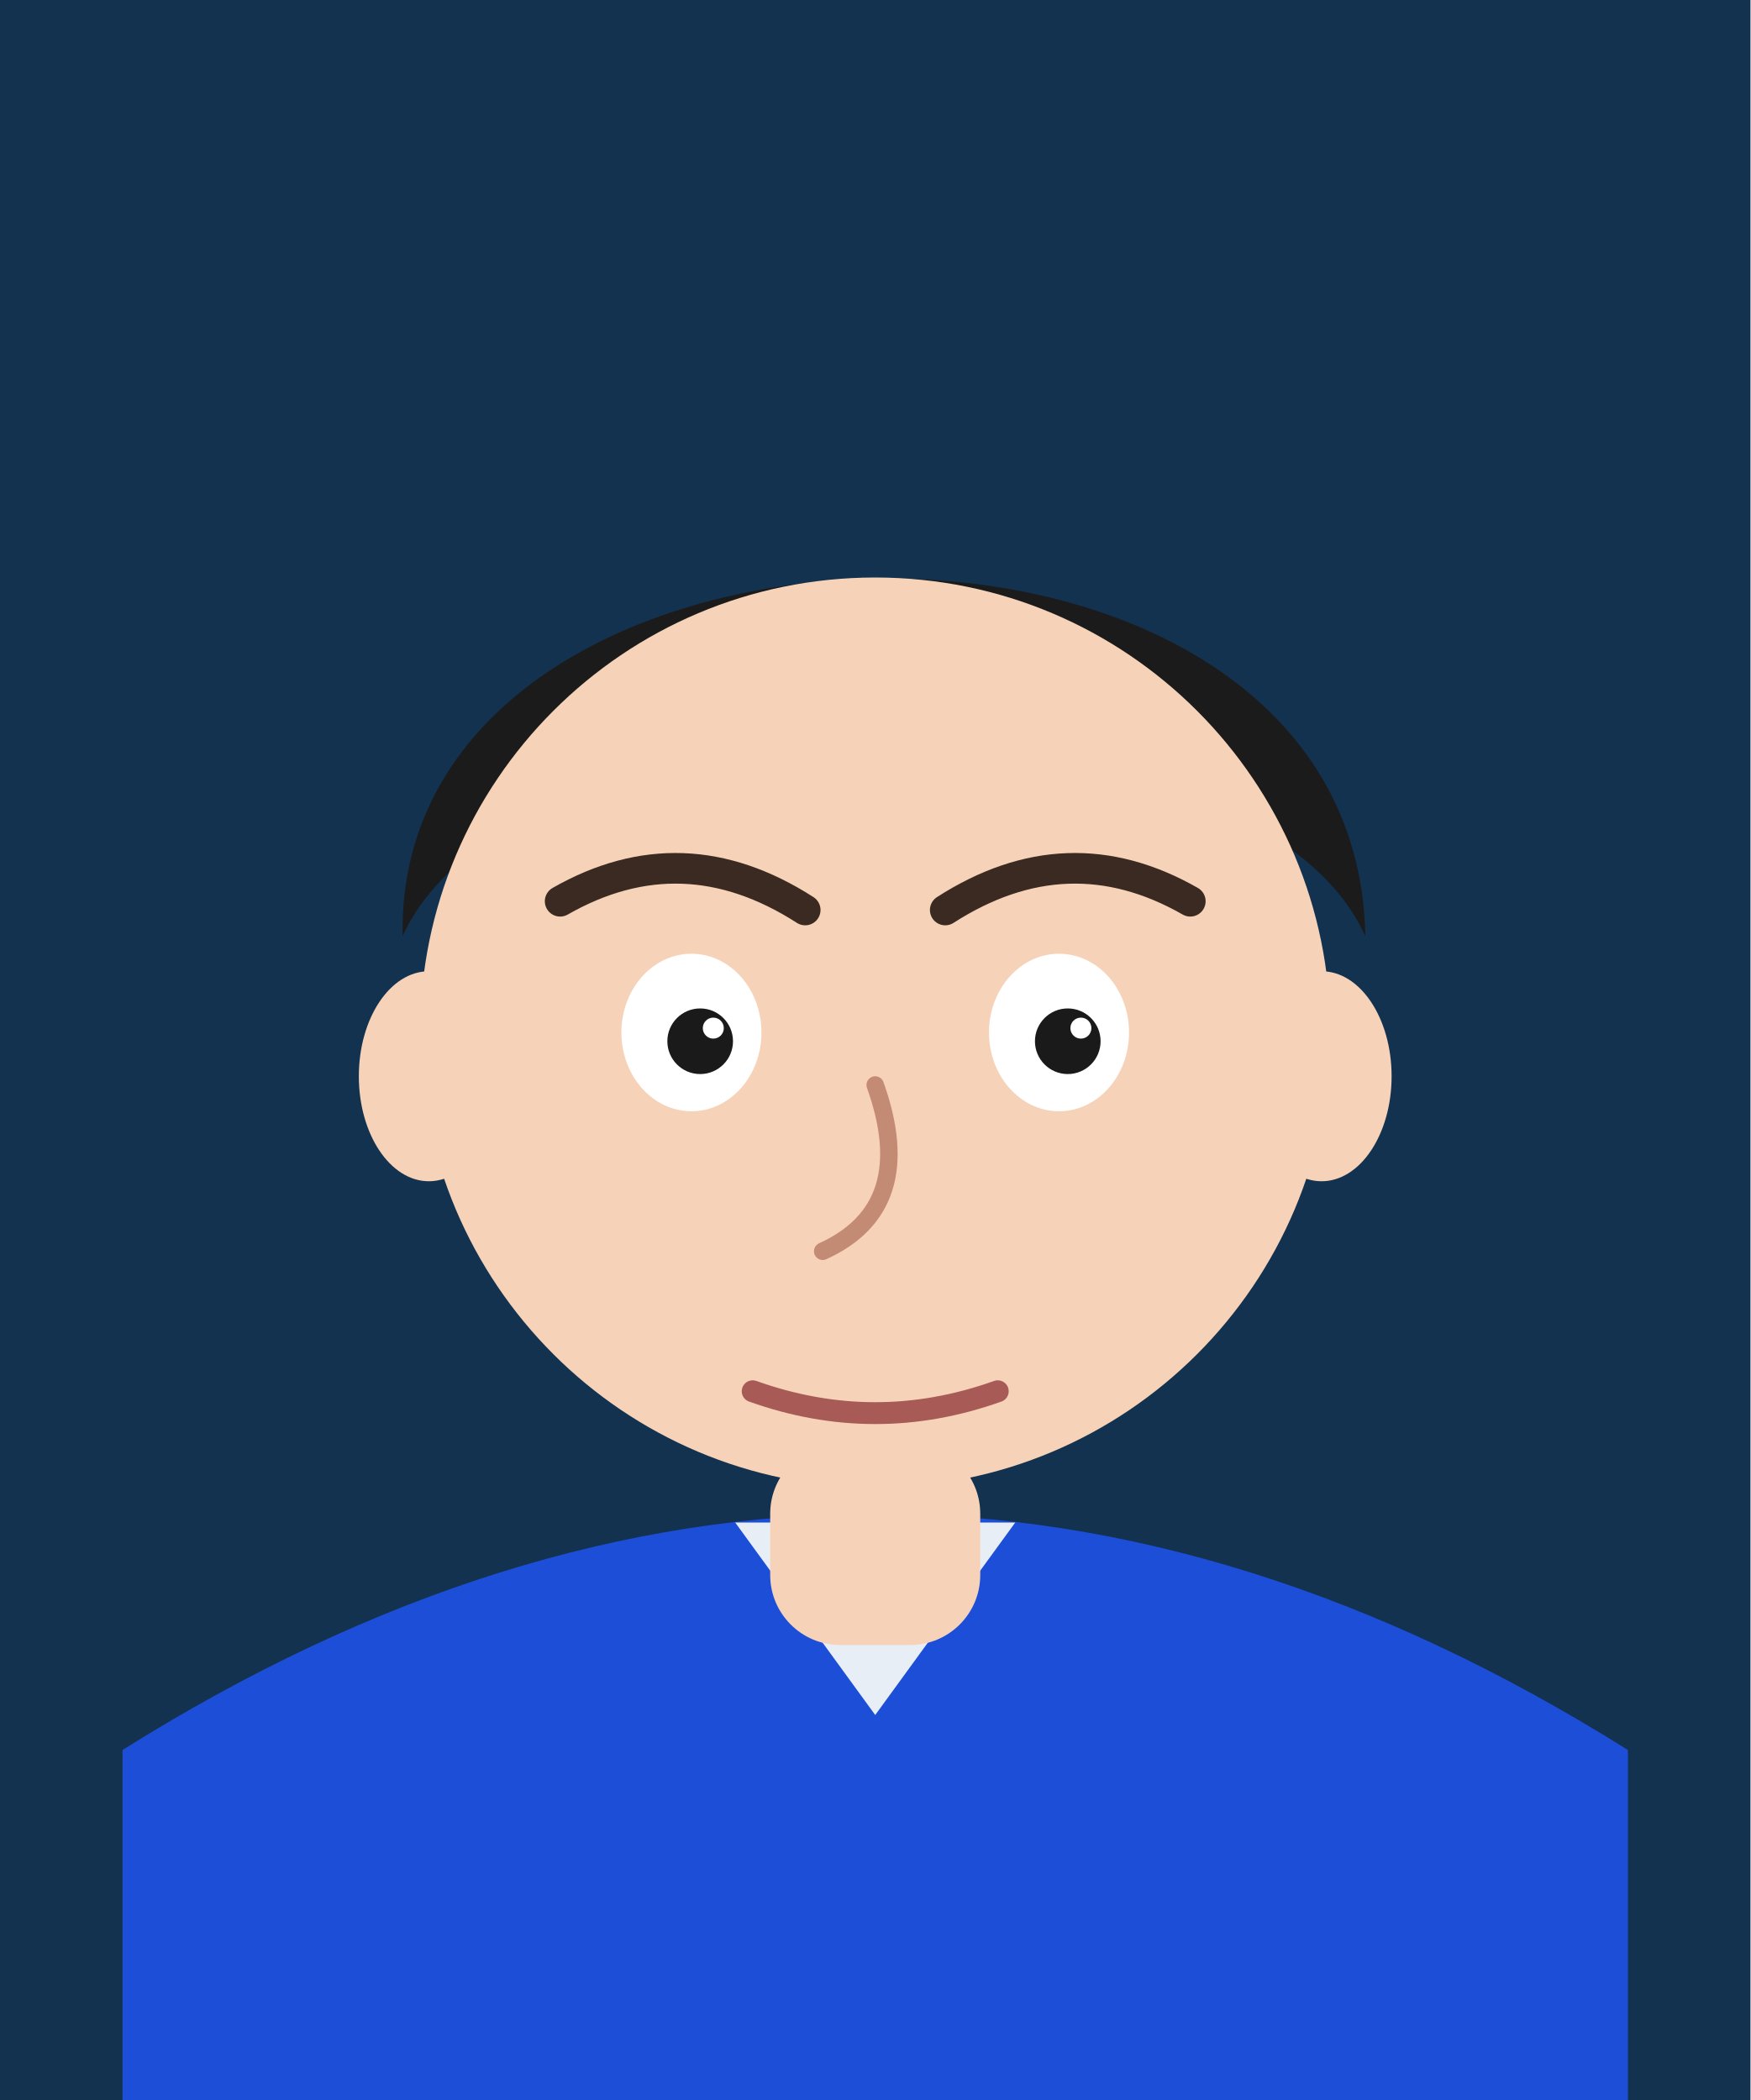
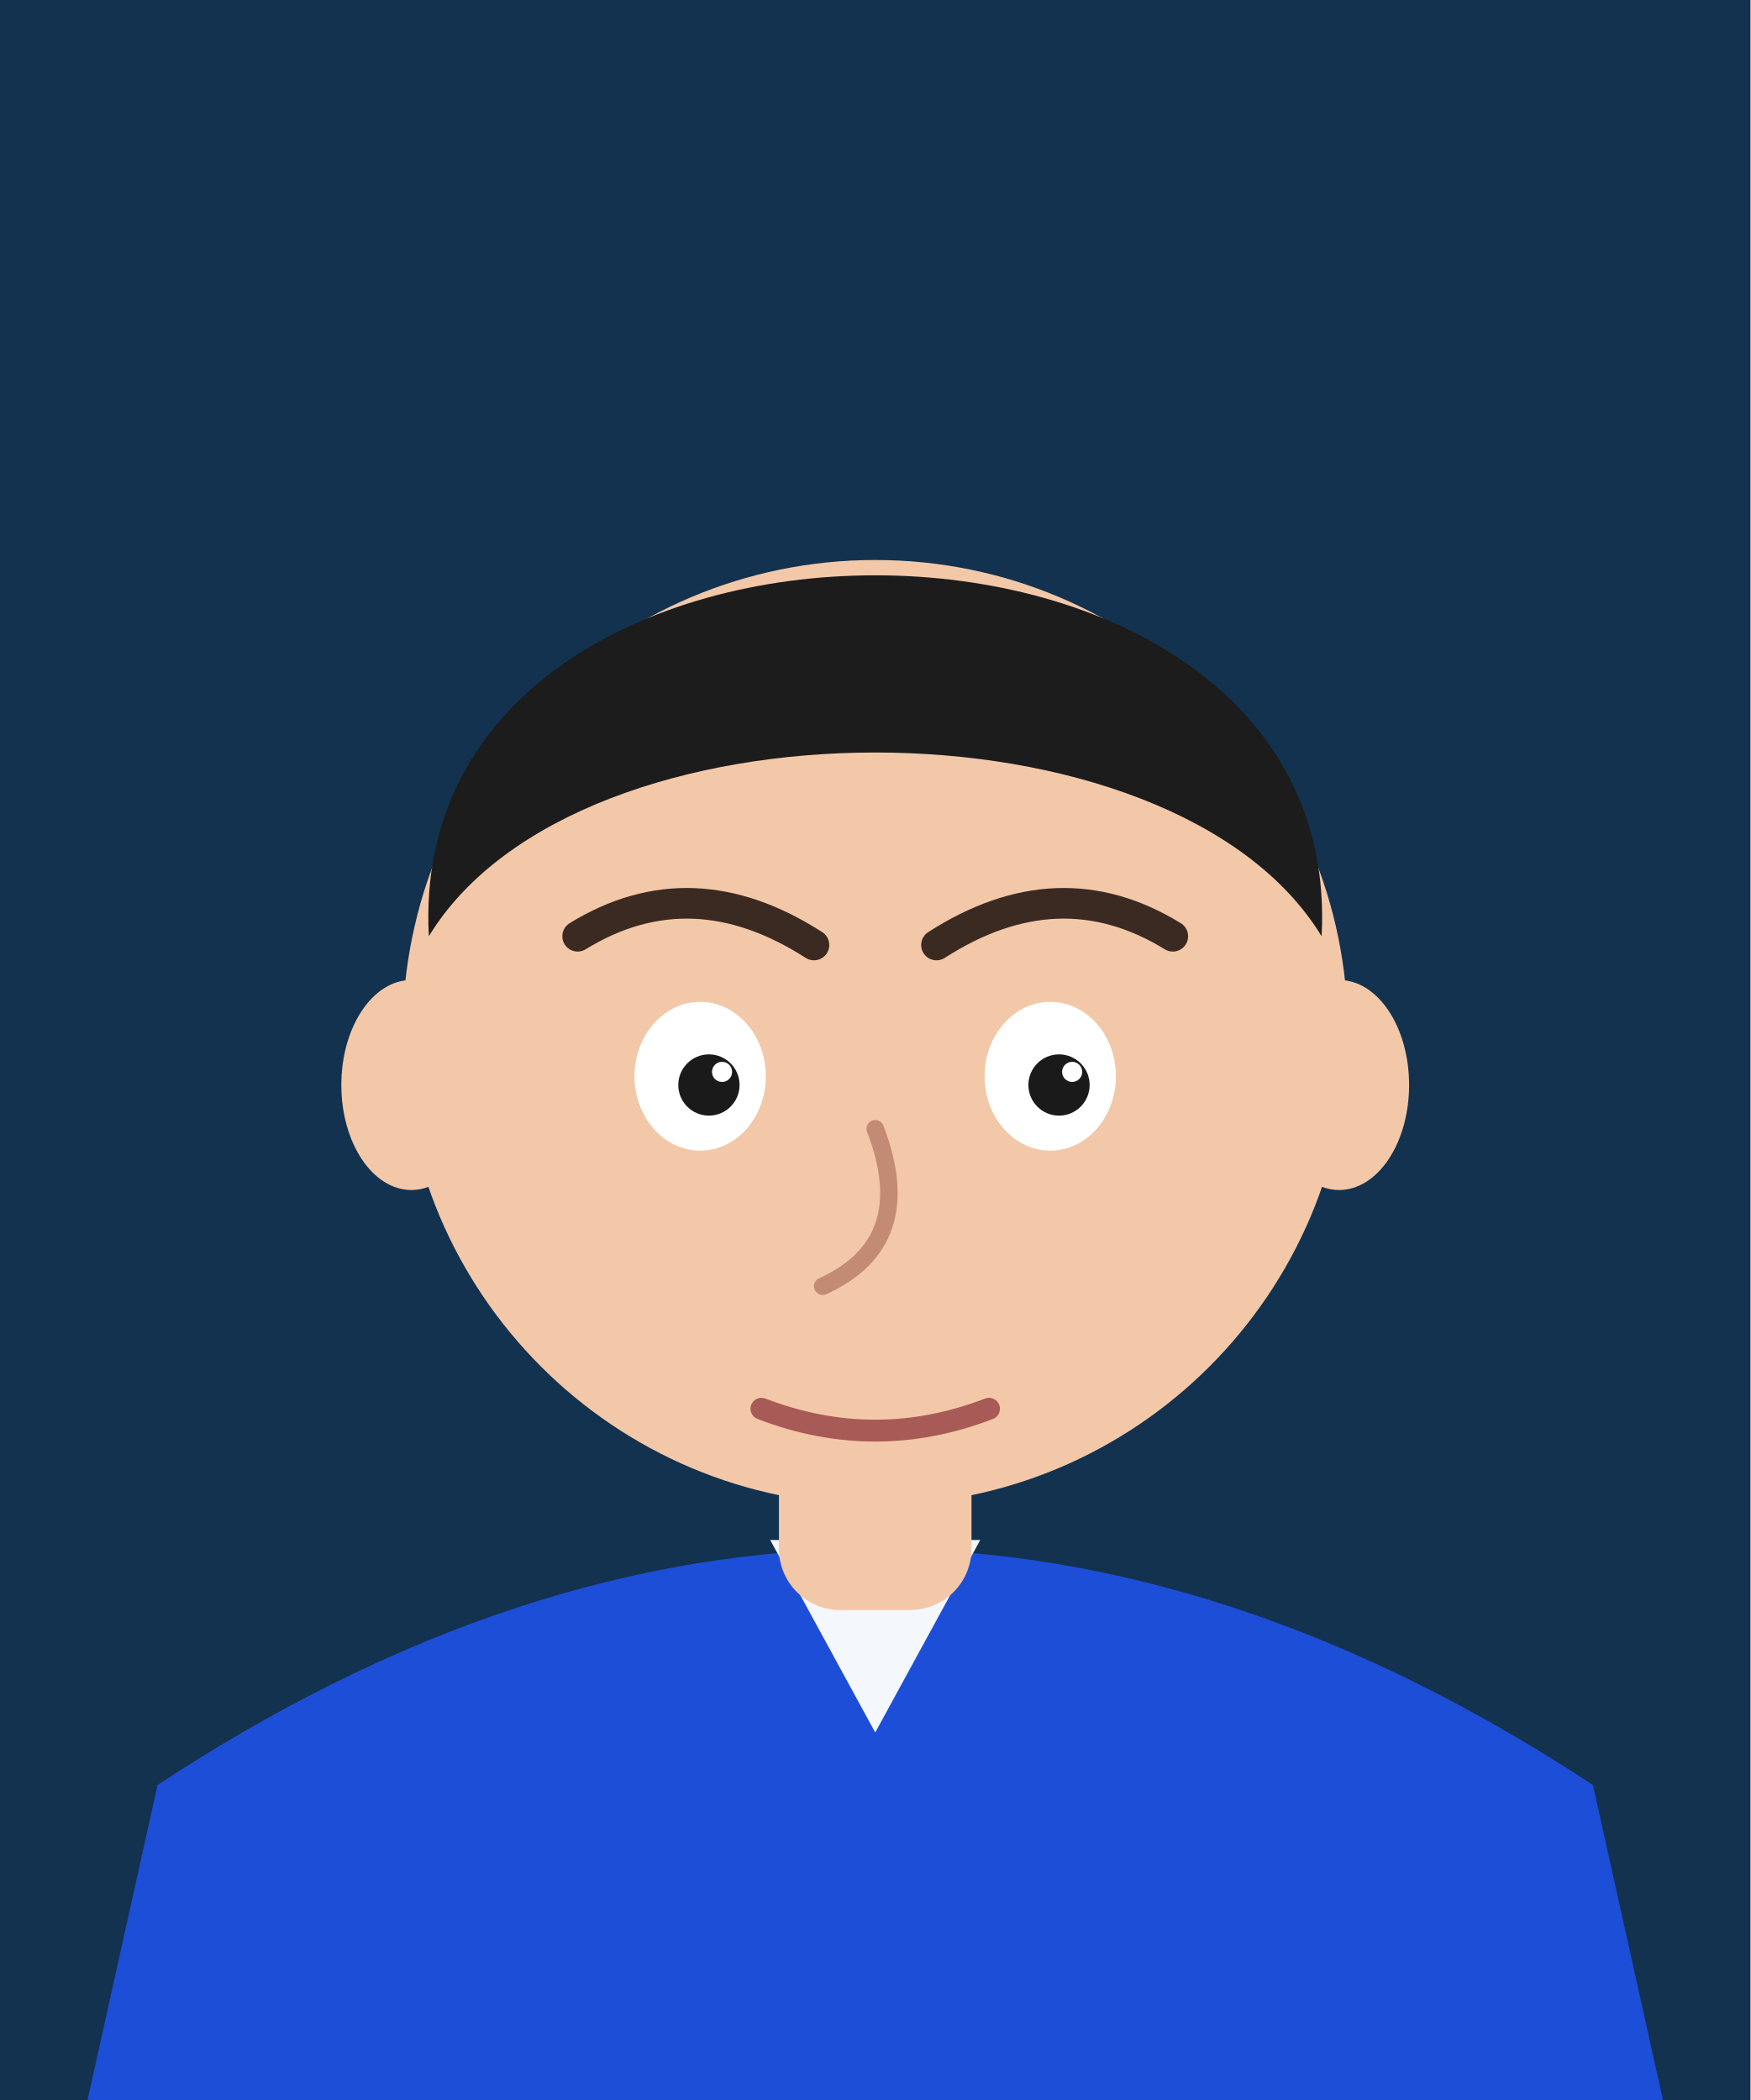
<svg xmlns="http://www.w3.org/2000/svg" viewBox="0 0 400 480">
  <rect width="400" height="480" fill="#12324F" />
-   <path d="M28 400 Q200 292 372 400 L372 480 L28 480 Z" fill="#1D4ED8" />
-   <path d="M168 348 L200 392 L232 348" fill="#E8EEF5" />
-   <rect x="176" y="330" width="48" height="46" rx="16" fill="#F6D3B8" />
-   <path d="M92 214 C90 108 310 102 312 214 C286 156 118 156 92 214Z" fill="#1B1B1B" />
-   <circle cx="200" cy="236" r="104" fill="#F6D3B8" />
-   <ellipse cx="98" cy="246" rx="16" ry="24" fill="#F6D3B8" />
-   <ellipse cx="302" cy="246" rx="16" ry="24" fill="#F6D3B8" />
-   <path d="M128 206 Q156 190 184 208" fill="none" stroke="#3A2A22" stroke-width="7" stroke-linecap="round" />
-   <path d="M216 208 Q244 190 272 206" fill="none" stroke="#3A2A22" stroke-width="7" stroke-linecap="round" />
-   <ellipse cx="158" cy="236" rx="16" ry="18" fill="#fff" />
-   <ellipse cx="242" cy="236" rx="16" ry="18" fill="#fff" />
-   <circle cx="160" cy="238" r="7.5" fill="#1a1a1a" />
-   <circle cx="244" cy="238" r="7.5" fill="#1a1a1a" />
-   <circle cx="163" cy="235" r="2.4" fill="#fff" />
-   <circle cx="247" cy="235" r="2.4" fill="#fff" />
-   <path d="M200 248 Q210 276 188 286" fill="none" stroke="#C48B74" stroke-width="4" stroke-linecap="round" />
-   <path d="M172 318 Q200 328 228 318" fill="none" stroke="#A85A56" stroke-width="5" stroke-linecap="round" />
+   <path d="M36 408 Q200 300 364 408 L380 480 L20 480 Z" fill="#1D4ED8" />
+   <path d="M176 352 L200 396 L224 352 Z" fill="#F4F7FB" />
+   <rect x="178" y="328" width="44" height="40" rx="14" fill="#F3C8A8" />
+   <circle cx="200" cy="236" r="108" fill="#F3C8A8" />
+   <ellipse cx="94" cy="248" rx="16" ry="24" fill="#F3C8A8" />
+   <ellipse cx="306" cy="248" rx="16" ry="24" fill="#F3C8A8" />
+   <path d="M98 214 C92 104 308 104 302 214 C268 158 132 158 98 214Z" fill="#1C1C1C" />
+   <path d="M132 214 Q158 198 186 216" fill="none" stroke="#3A2A22" stroke-width="7" stroke-linecap="round" />
+   <path d="M214 216 Q242 198 268 214" fill="none" stroke="#3A2A22" stroke-width="7" stroke-linecap="round" />
+   <ellipse cx="160" cy="246" rx="15" ry="17" fill="#fff" />
+   <ellipse cx="240" cy="246" rx="15" ry="17" fill="#fff" />
+   <circle cx="162" cy="248" r="7" fill="#1a1a1a" />
+   <circle cx="242" cy="248" r="7" fill="#1a1a1a" />
+   <circle cx="165" cy="245" r="2.3" fill="#fff" />
+   <circle cx="245" cy="245" r="2.3" fill="#fff" />
+   <path d="M200 258 Q210 284 188 294" fill="none" stroke="#C48B74" stroke-width="4" stroke-linecap="round" />
+   <path d="M174 322 Q200 332 226 322" fill="none" stroke="#A85A56" stroke-width="5" stroke-linecap="round" />
</svg>
